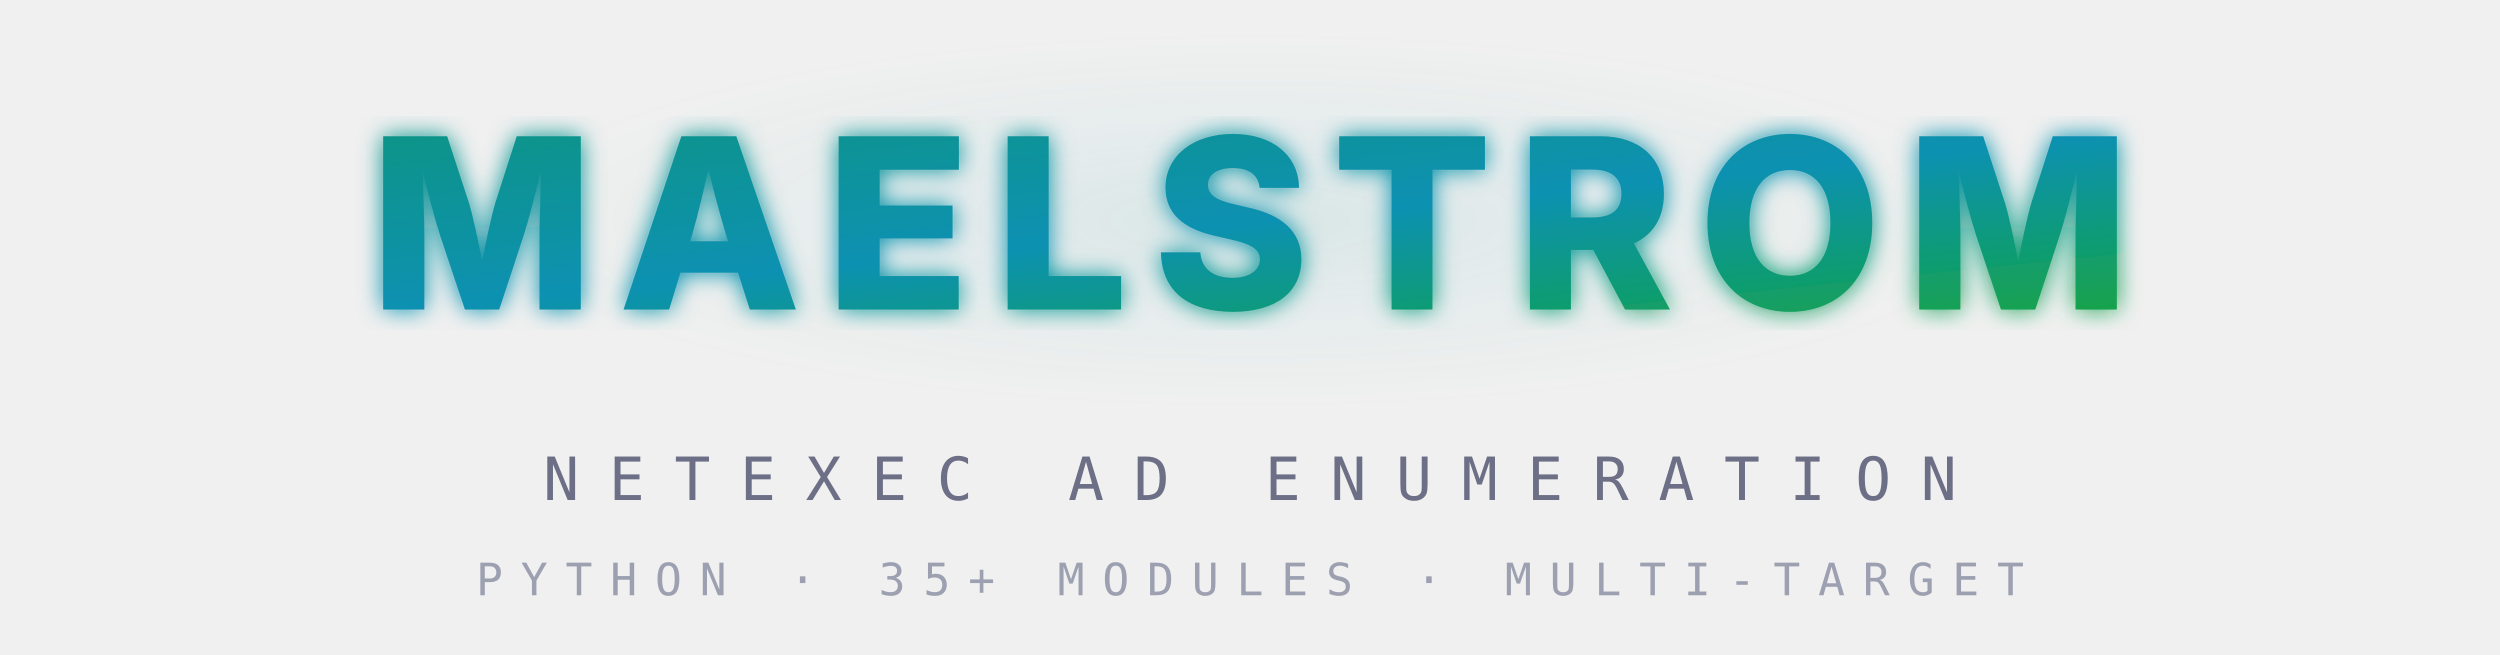
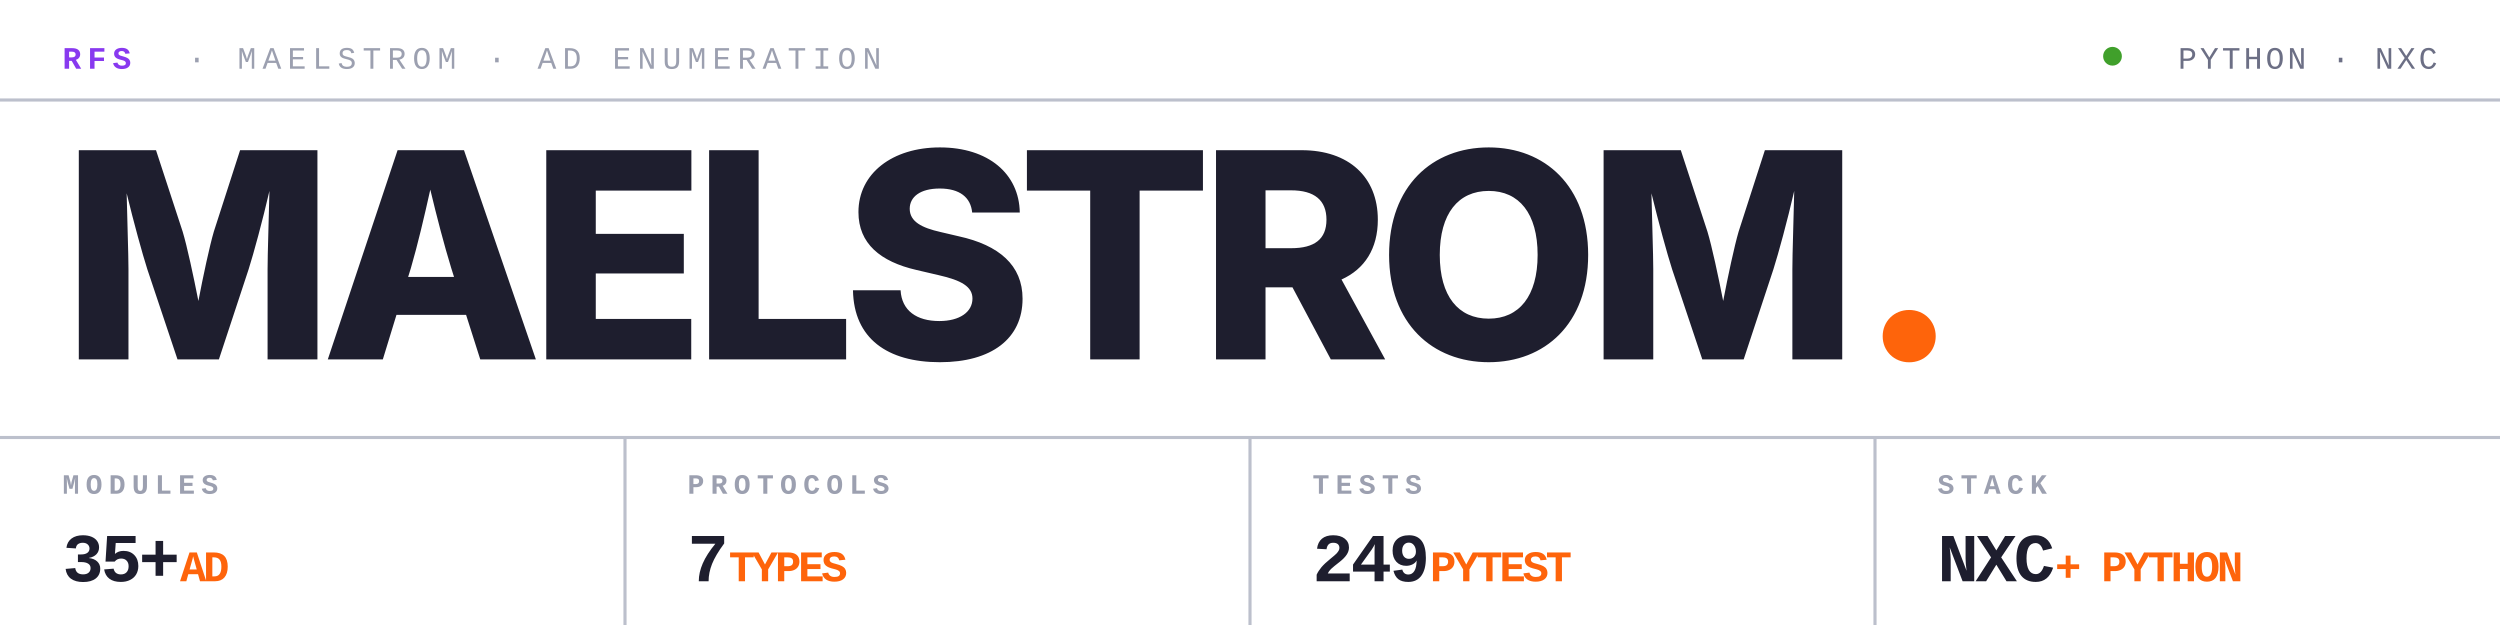
- <svg xmlns="http://www.w3.org/2000/svg" viewBox="0 0 420 110" fill="none">
-   <defs>
-     <linearGradient id="grad" x1="0%" y1="0%" x2="100%" y2="100%">
-       <stop offset="0%" stop-color="#0d9488" />
-       <stop offset="50%" stop-color="#0891b2" />
-       <stop offset="100%" stop-color="#16a34a" />
-     </linearGradient>
-     <radialGradient id="glow" cx="50%" cy="40%" r="40%">
-       <stop offset="0%" stop-color="#0d9488" stop-opacity="0.1" />
-       <stop offset="50%" stop-color="#0891b2" stop-opacity="0.04" />
-       <stop offset="100%" stop-color="#16a34a" stop-opacity="0" />
-     </radialGradient>
-     <filter id="textglow">
-       <feGaussianBlur in="SourceGraphic" stdDeviation="2" result="blur" />
-       <feComposite in="SourceGraphic" in2="blur" operator="over" />
-     </filter>
-   </defs>
-   <ellipse cx="210" cy="45" rx="160" ry="40" fill="url(#glow)" />
-   <text x="210" y="52" text-anchor="middle" font-family="'Inter', 'SF Pro Display', 'Segoe UI', 'Helvetica Neue', Arial, sans-serif" font-size="40" font-weight="800" fill="url(#grad)" letter-spacing="4" filter="url(#textglow)">MAELSTROM</text>
-   <line x1="105" y1="68" x2="315" y2="68" stroke="url(#grad)" stroke-width="0.6" opacity="0.2" />
-   <text x="210" y="84" text-anchor="middle" font-family="'JetBrains Mono', 'SF Mono', 'Fira Code', 'Cascadia Code', monospace" font-size="10" font-weight="400" fill="#6c6f85" letter-spacing="5">NETEXEC AD ENUMERATION</text>
-   <text x="210" y="100" text-anchor="middle" font-family="'JetBrains Mono', 'SF Mono', 'Fira Code', monospace" font-size="7.5" font-weight="400" fill="#9ca0b0" letter-spacing="3">PYTHON · 35+ MODULES · MULTI-TARGET</text>
+ <svg xmlns="http://www.w3.org/2000/svg" viewBox="0 0 800 200" fill="none">
+   <rect x="0" y="0" width="800" height="200" fill="#ffffff" />
+   <line x1="0" y1="32" x2="800" y2="32" stroke="#bcc0cc" stroke-width="1" />
+   <text x="20" y="22" font-family="'JetBrains Mono', 'Courier New', monospace" font-size="10" font-weight="700" fill="#8839ef" letter-spacing="2">RFS</text>
+   <text x="60" y="22" font-family="'JetBrains Mono', 'Courier New', monospace" font-size="10" font-weight="400" fill="#9ca0b0" letter-spacing="2">·  MAELSTROM  ·  AD ENUMERATION</text>
+   <circle cx="676" cy="18" r="3" fill="#40a02b" />
+   <text x="780" y="22" text-anchor="end" font-family="'JetBrains Mono', 'Courier New', monospace" font-size="10" font-weight="400" fill="#6c6f85" letter-spacing="1">PYTHON · NXC</text>
+   <text x="20" y="115" font-family="'Inter', 'Helvetica Neue', Arial, sans-serif" font-size="92" font-weight="800" fill="#1e1e2e" letter-spacing="-4">MAELSTROM<tspan fill="#fe640b">.</tspan>
+   </text>
+   <line x1="0" y1="140" x2="800" y2="140" stroke="#bcc0cc" stroke-width="1" />
+   <line x1="200" y1="140" x2="200" y2="200" stroke="#bcc0cc" stroke-width="1" />
+   <line x1="400" y1="140" x2="400" y2="200" stroke="#bcc0cc" stroke-width="1" />
+   <line x1="600" y1="140" x2="600" y2="200" stroke="#bcc0cc" stroke-width="1" />
+   <text x="20" y="158" font-family="'JetBrains Mono', 'Courier New', monospace" font-size="9" font-weight="600" fill="#9ca0b0" letter-spacing="2">MODULES</text>
+   <text x="20" y="186" font-family="'JetBrains Mono', 'Courier New', monospace" font-size="22" font-weight="700" fill="#1e1e2e" letter-spacing="-1">35+<tspan fill="#fe640b" font-size="14"> AD</tspan>
+   </text>
+   <text x="220" y="158" font-family="'JetBrains Mono', 'Courier New', monospace" font-size="9" font-weight="600" fill="#9ca0b0" letter-spacing="2">PROTOCOLS</text>
+   <text x="220" y="186" font-family="'JetBrains Mono', 'Courier New', monospace" font-size="22" font-weight="700" fill="#1e1e2e" letter-spacing="-1">7<tspan fill="#fe640b" font-size="14"> TYPES</tspan>
+   </text>
+   <text x="420" y="158" font-family="'JetBrains Mono', 'Courier New', monospace" font-size="9" font-weight="600" fill="#9ca0b0" letter-spacing="2">TESTS</text>
+   <text x="420" y="186" font-family="'JetBrains Mono', 'Courier New', monospace" font-size="22" font-weight="700" fill="#1e1e2e" letter-spacing="-1">249<tspan fill="#fe640b" font-size="14"> PYTEST</tspan>
+   </text>
+   <text x="620" y="158" font-family="'JetBrains Mono', 'Courier New', monospace" font-size="9" font-weight="600" fill="#9ca0b0" letter-spacing="2">STACK</text>
+   <text x="620" y="186" font-family="'JetBrains Mono', 'Courier New', monospace" font-size="22" font-weight="700" fill="#1e1e2e" letter-spacing="-1">NXC<tspan fill="#fe640b" font-size="14"> + PYTHON</tspan>
+   </text>
</svg>
